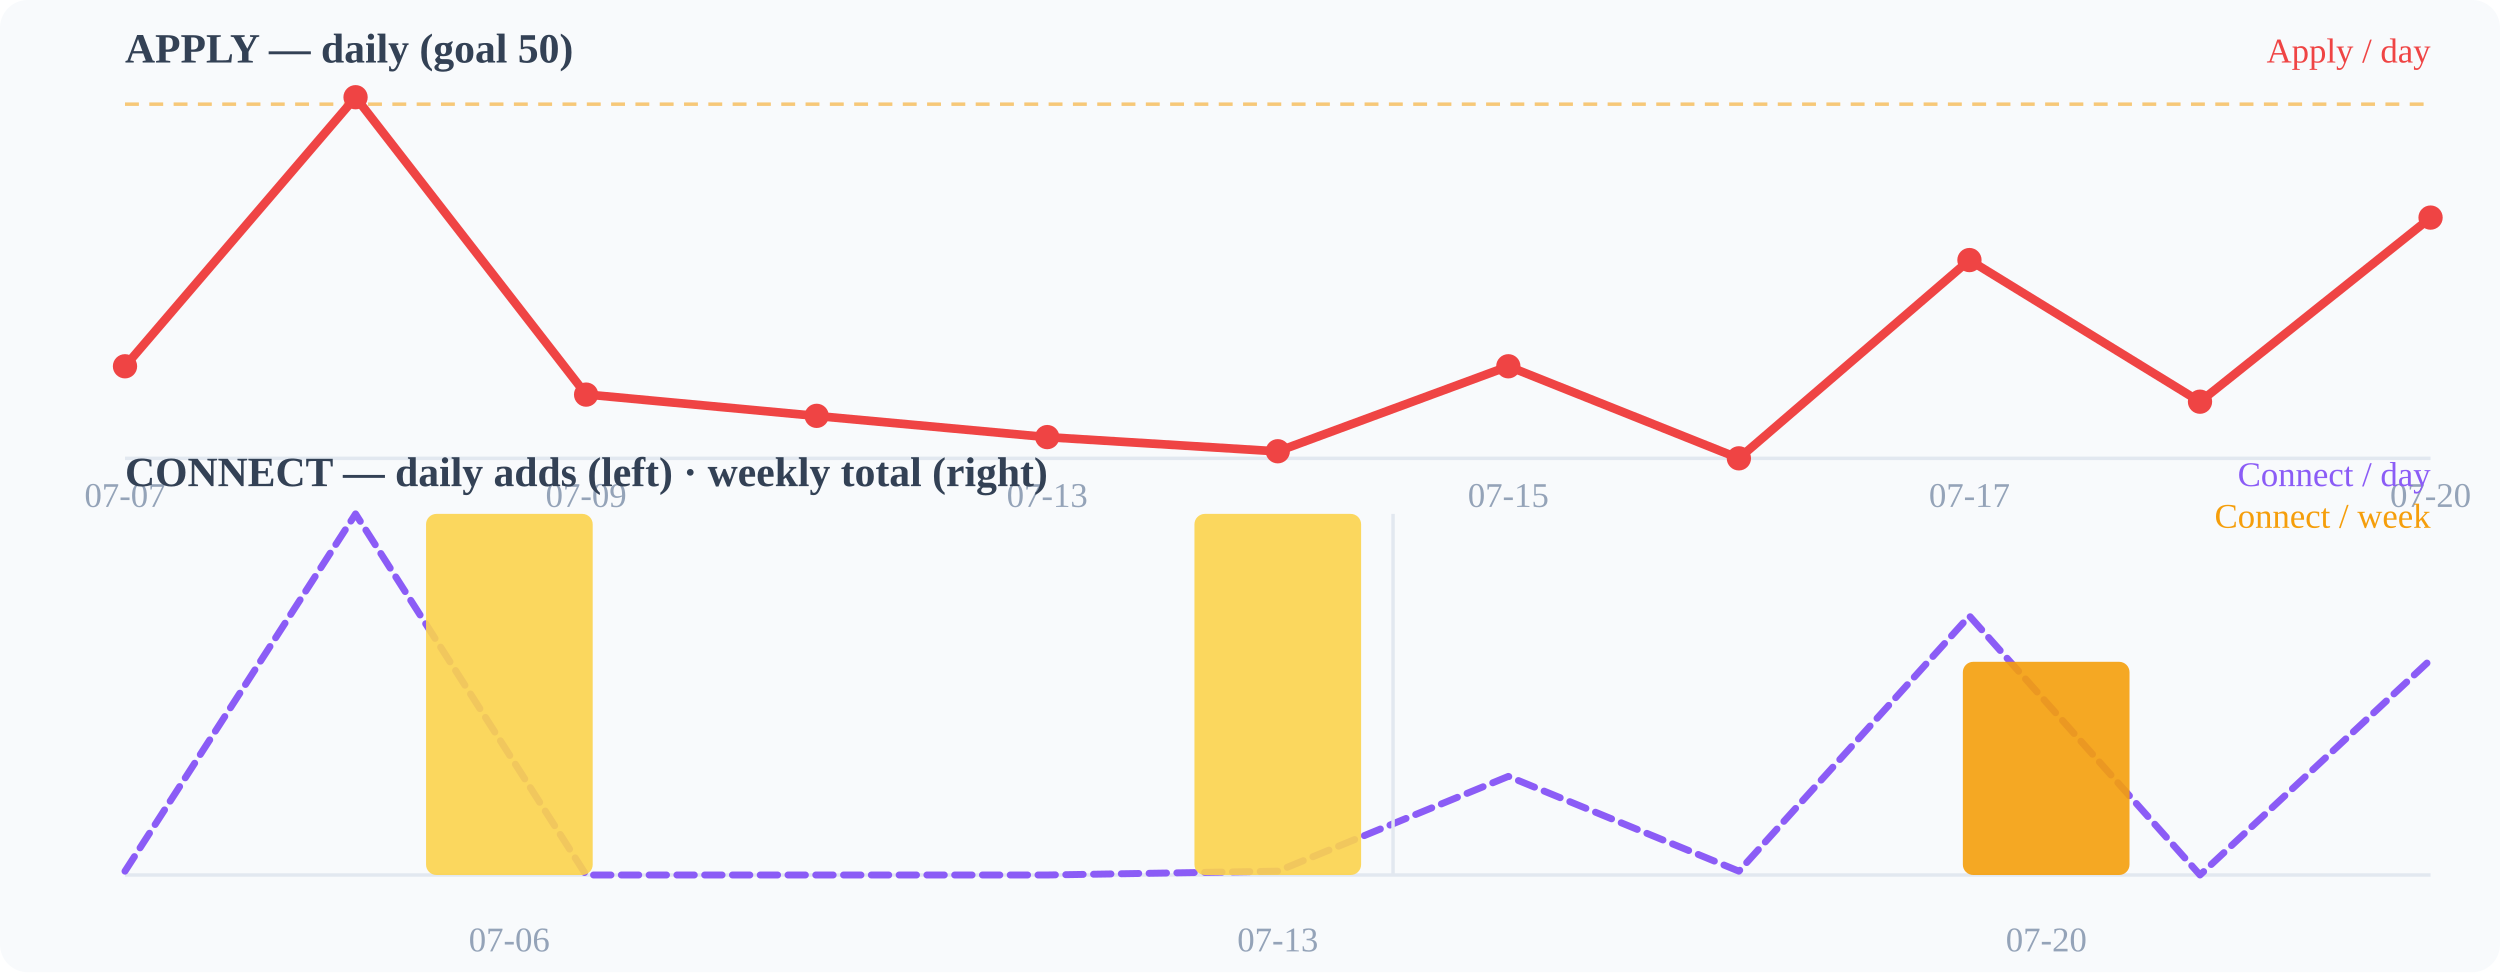
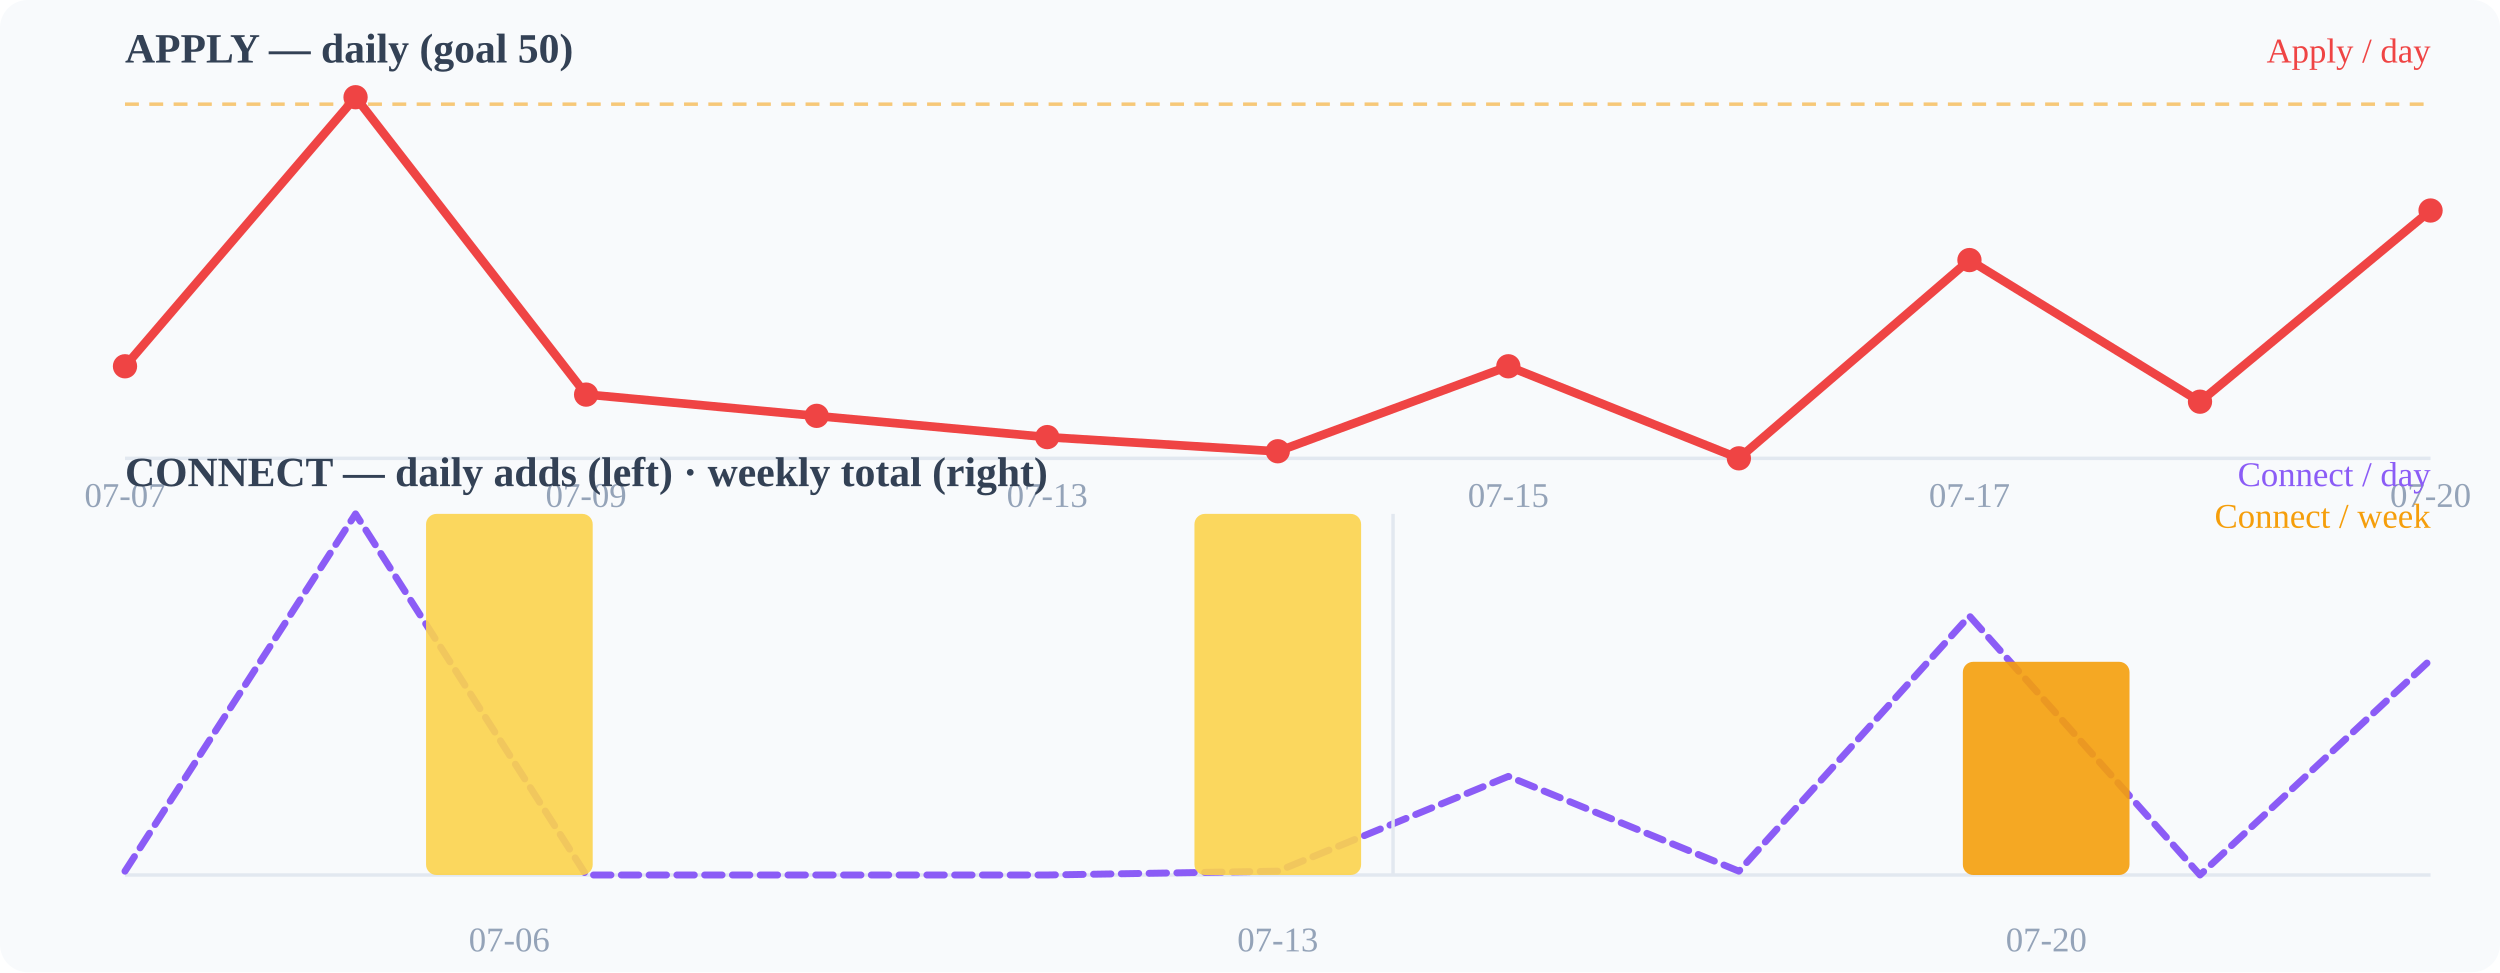
<svg xmlns="http://www.w3.org/2000/svg" width="720" height="280" viewBox="0 0 720 280">
  <rect width="720" height="280" fill="#f8fafc" rx="8" />
  <text x="36" y="18" font-size="12" font-weight="600" fill="#334155">APPLY — daily (goal 50)</text>
  <line x1="36" y1="132" x2="700" y2="132" stroke="#e2e8f0" stroke-width="1" />
  <line x1="36" y1="30.0" x2="700" y2="30.0" stroke="#f59e0b" stroke-width="1" stroke-dasharray="4 3" opacity="0.55" />
-   <polyline points="36.0,105.5 102.4,28.0 168.8,113.6 235.2,119.8 301.6,125.9 368.0,130.0 434.4,105.5 500.8,132.0 567.2,74.9 633.6,115.7 700.0,62.7" fill="none" stroke="#ef4444" stroke-width="2.5" stroke-linecap="round" stroke-linejoin="round" />
+   <polyline points="36.0,105.5 102.4,28.0 168.8,113.6 235.2,119.8 301.6,125.9 368.0,130.0 434.4,105.5 500.8,132.0 567.2,74.9 633.6,115.7 700.0,60.6" fill="none" stroke="#ef4444" stroke-width="2.5" stroke-linecap="round" stroke-linejoin="round" />
  <circle cx="36" cy="105.49" r="3.5" fill="#ef4444" />
  <circle cx="102.4" cy="28" r="3.5" fill="#ef4444" />
  <circle cx="168.8" cy="113.647" r="3.5" fill="#ef4444" />
  <circle cx="235.2" cy="119.765" r="3.5" fill="#ef4444" />
  <circle cx="301.6" cy="125.882" r="3.5" fill="#ef4444" />
  <circle cx="368" cy="129.961" r="3.5" fill="#ef4444" />
  <circle cx="434.4" cy="105.49" r="3.5" fill="#ef4444" />
  <circle cx="500.8" cy="132" r="3.5" fill="#ef4444" />
  <circle cx="567.2" cy="74.902" r="3.5" fill="#ef4444" />
  <circle cx="633.6" cy="115.686" r="3.5" fill="#ef4444" />
-   <circle cx="700" cy="62.667" r="3.5" fill="#ef4444" />
+   <circle cx="700" cy="60.627" r="3.5" fill="#ef4444" />
  <text x="36" y="146" font-size="10" fill="#94a3b8" text-anchor="middle">07-07</text>
  <text x="168.8" y="146" font-size="10" fill="#94a3b8" text-anchor="middle">07-09</text>
  <text x="301.6" y="146" font-size="10" fill="#94a3b8" text-anchor="middle">07-13</text>
  <text x="434.4" y="146" font-size="10" fill="#94a3b8" text-anchor="middle">07-15</text>
  <text x="567.2" y="146" font-size="10" fill="#94a3b8" text-anchor="middle">07-17</text>
  <text x="700" y="146" font-size="10" fill="#94a3b8" text-anchor="middle">07-20</text>
  <text x="36" y="140" font-size="12" font-weight="600" fill="#334155">CONNECT — daily adds (left) · weekly total (right)</text>
  <line x1="36" y1="252" x2="700" y2="252" stroke="#e2e8f0" stroke-width="1" />
  <polyline points="36.0,250.9 102.4,148.0 168.8,252.0 235.2,252.0 301.6,252.0 368.0,250.9 434.4,223.6 500.8,250.9 567.2,177.4 633.6,252.0 700.0,190.0" fill="none" stroke="#8b5cf6" stroke-width="2" stroke-linecap="round" stroke-linejoin="round" stroke-dasharray="5 3" />
  <rect x="122.7" y="148.0" width="48" height="104.0" rx="3" fill="#fcd34d" opacity="0.9" />
  <rect x="344.0" y="148.0" width="48" height="104.0" rx="3" fill="#fcd34d" opacity="0.9" />
  <rect x="565.3" y="190.6" width="48" height="61.4" rx="3" fill="#f59e0b" opacity="0.9" />
  <line x1="401.2" y1="148" x2="401.2" y2="252" stroke="#e2e8f0" stroke-width="1" />
  <text x="146.667" y="274" font-size="10" fill="#94a3b8" text-anchor="middle">07-06</text>
  <text x="368" y="274" font-size="10" fill="#94a3b8" text-anchor="middle">07-13</text>
  <text x="589.333" y="274" font-size="10" fill="#94a3b8" text-anchor="middle">07-20</text>
  <text x="700" y="18" font-size="10" fill="#ef4444" text-anchor="end">Apply / day</text>
  <text x="700" y="140" font-size="10" fill="#8b5cf6" text-anchor="end">Connect / day</text>
  <text x="700" y="152" font-size="10" fill="#f59e0b" text-anchor="end">Connect / week</text>
</svg>
